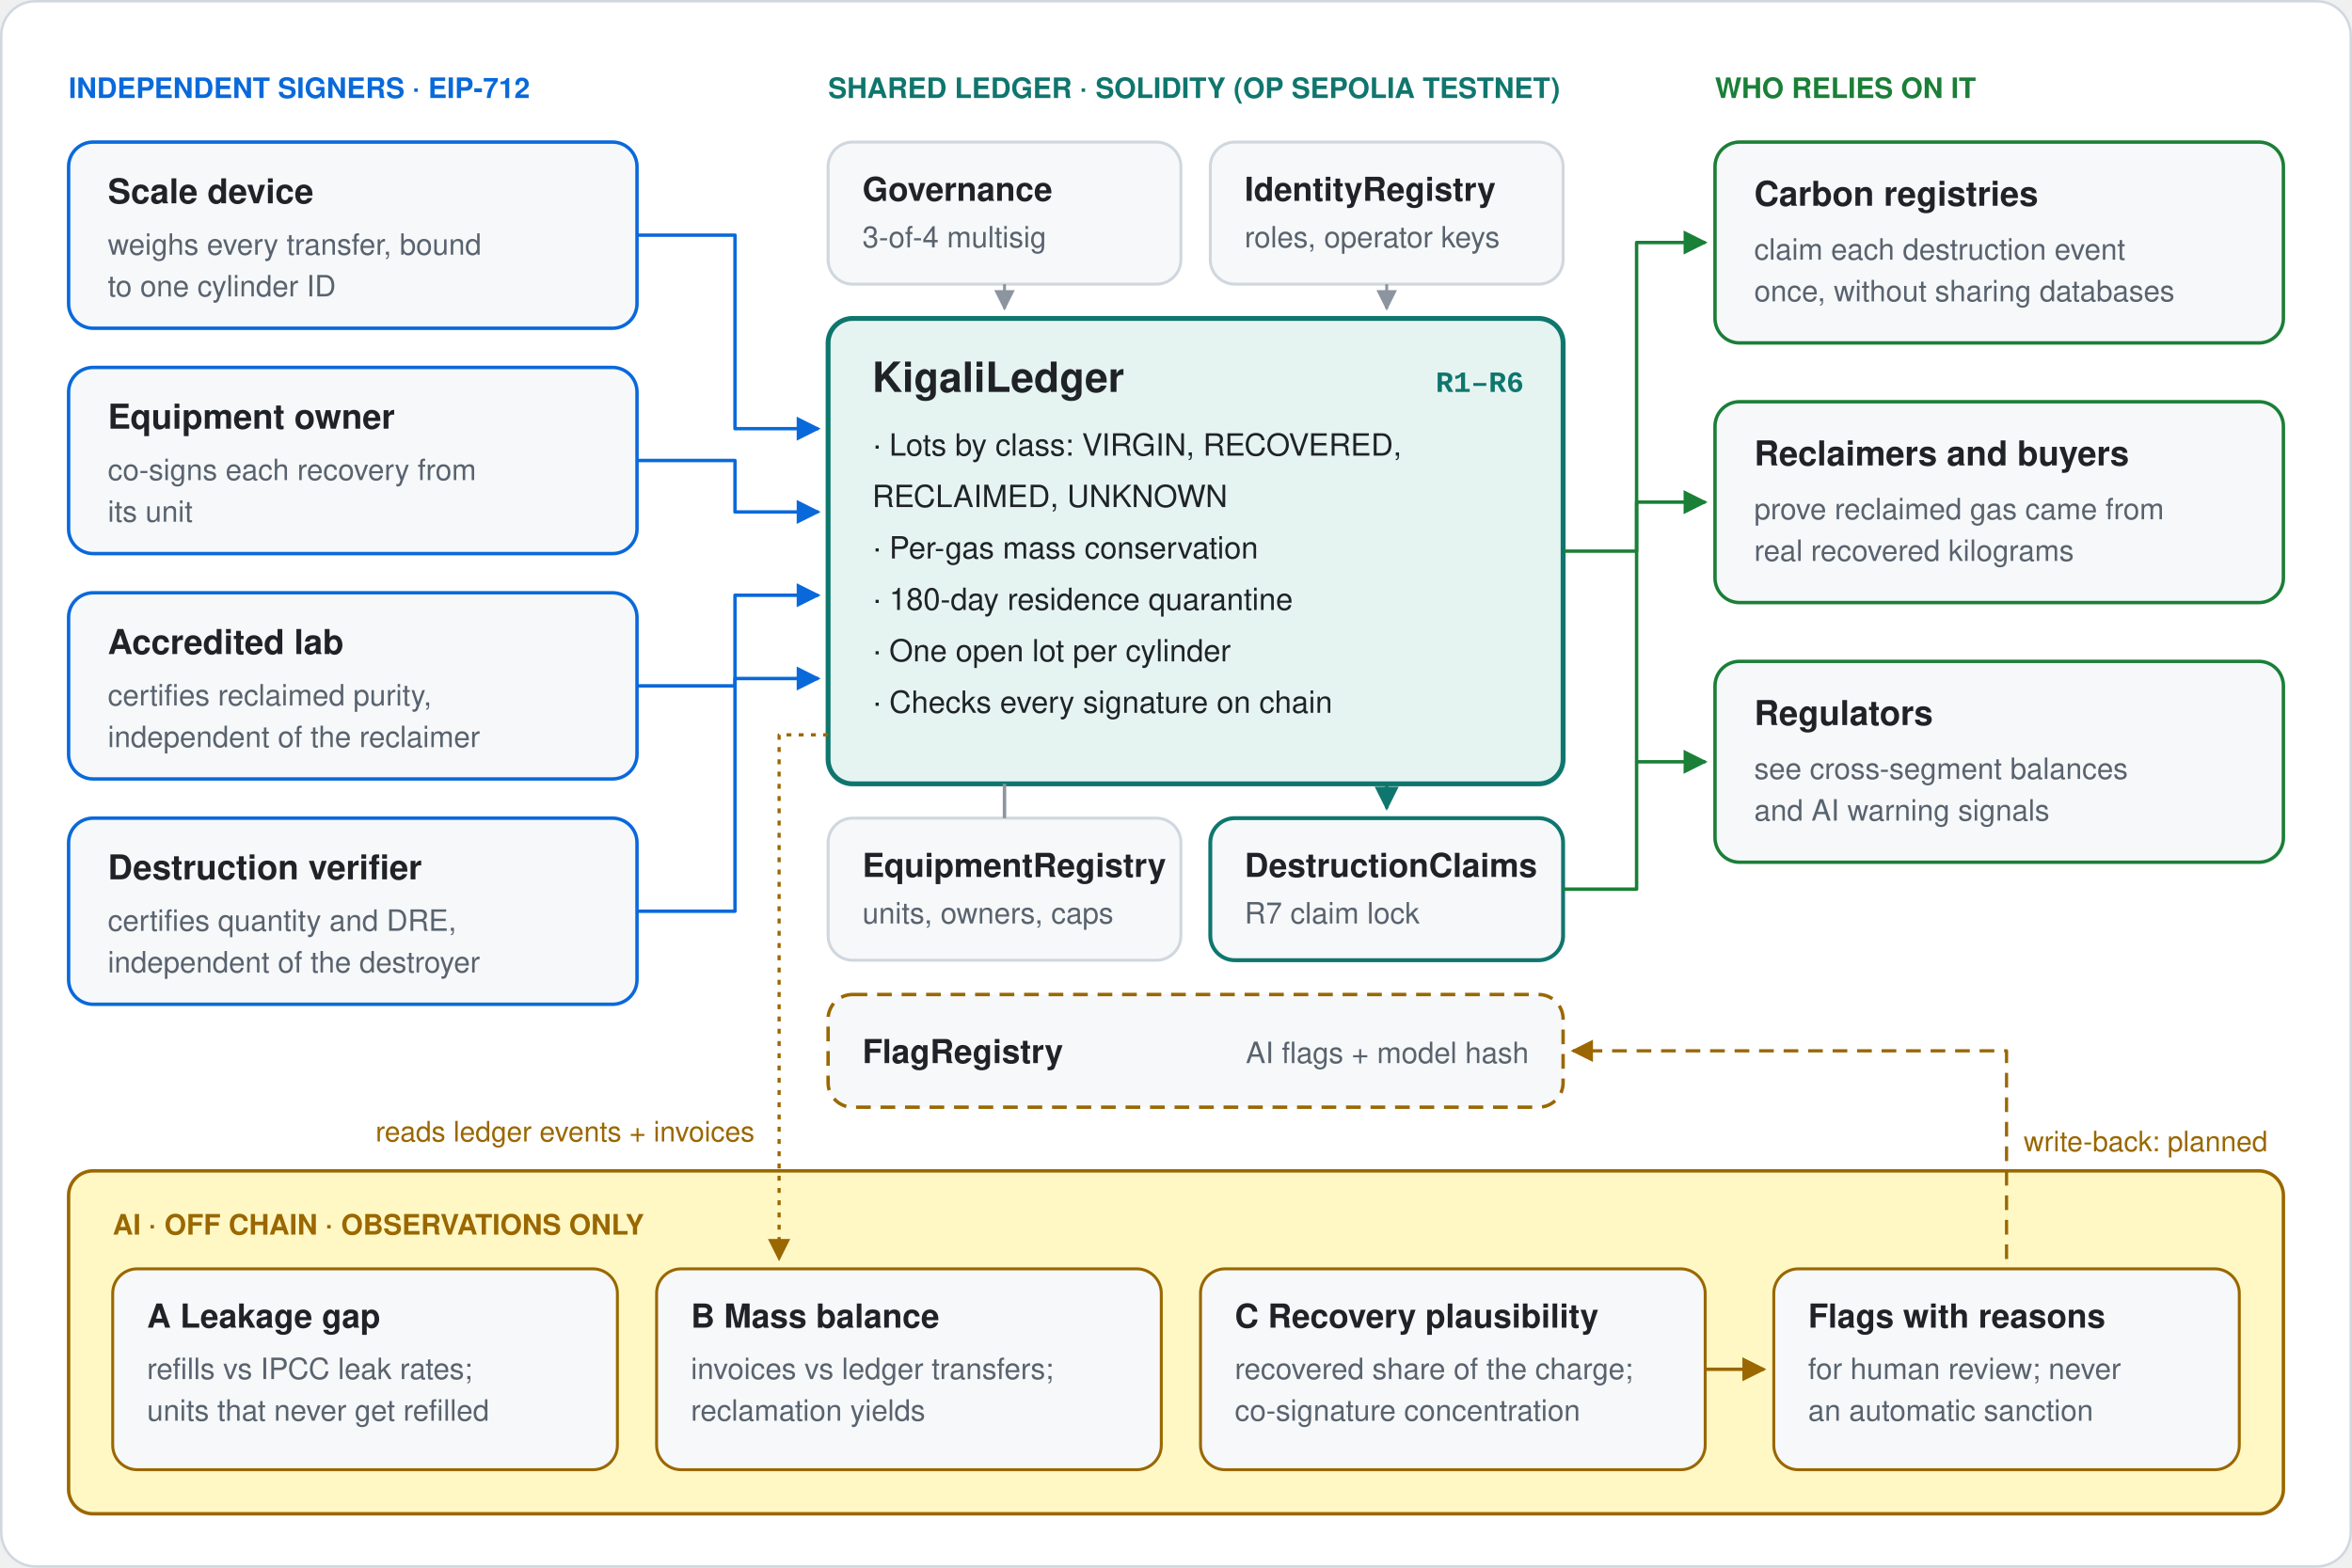
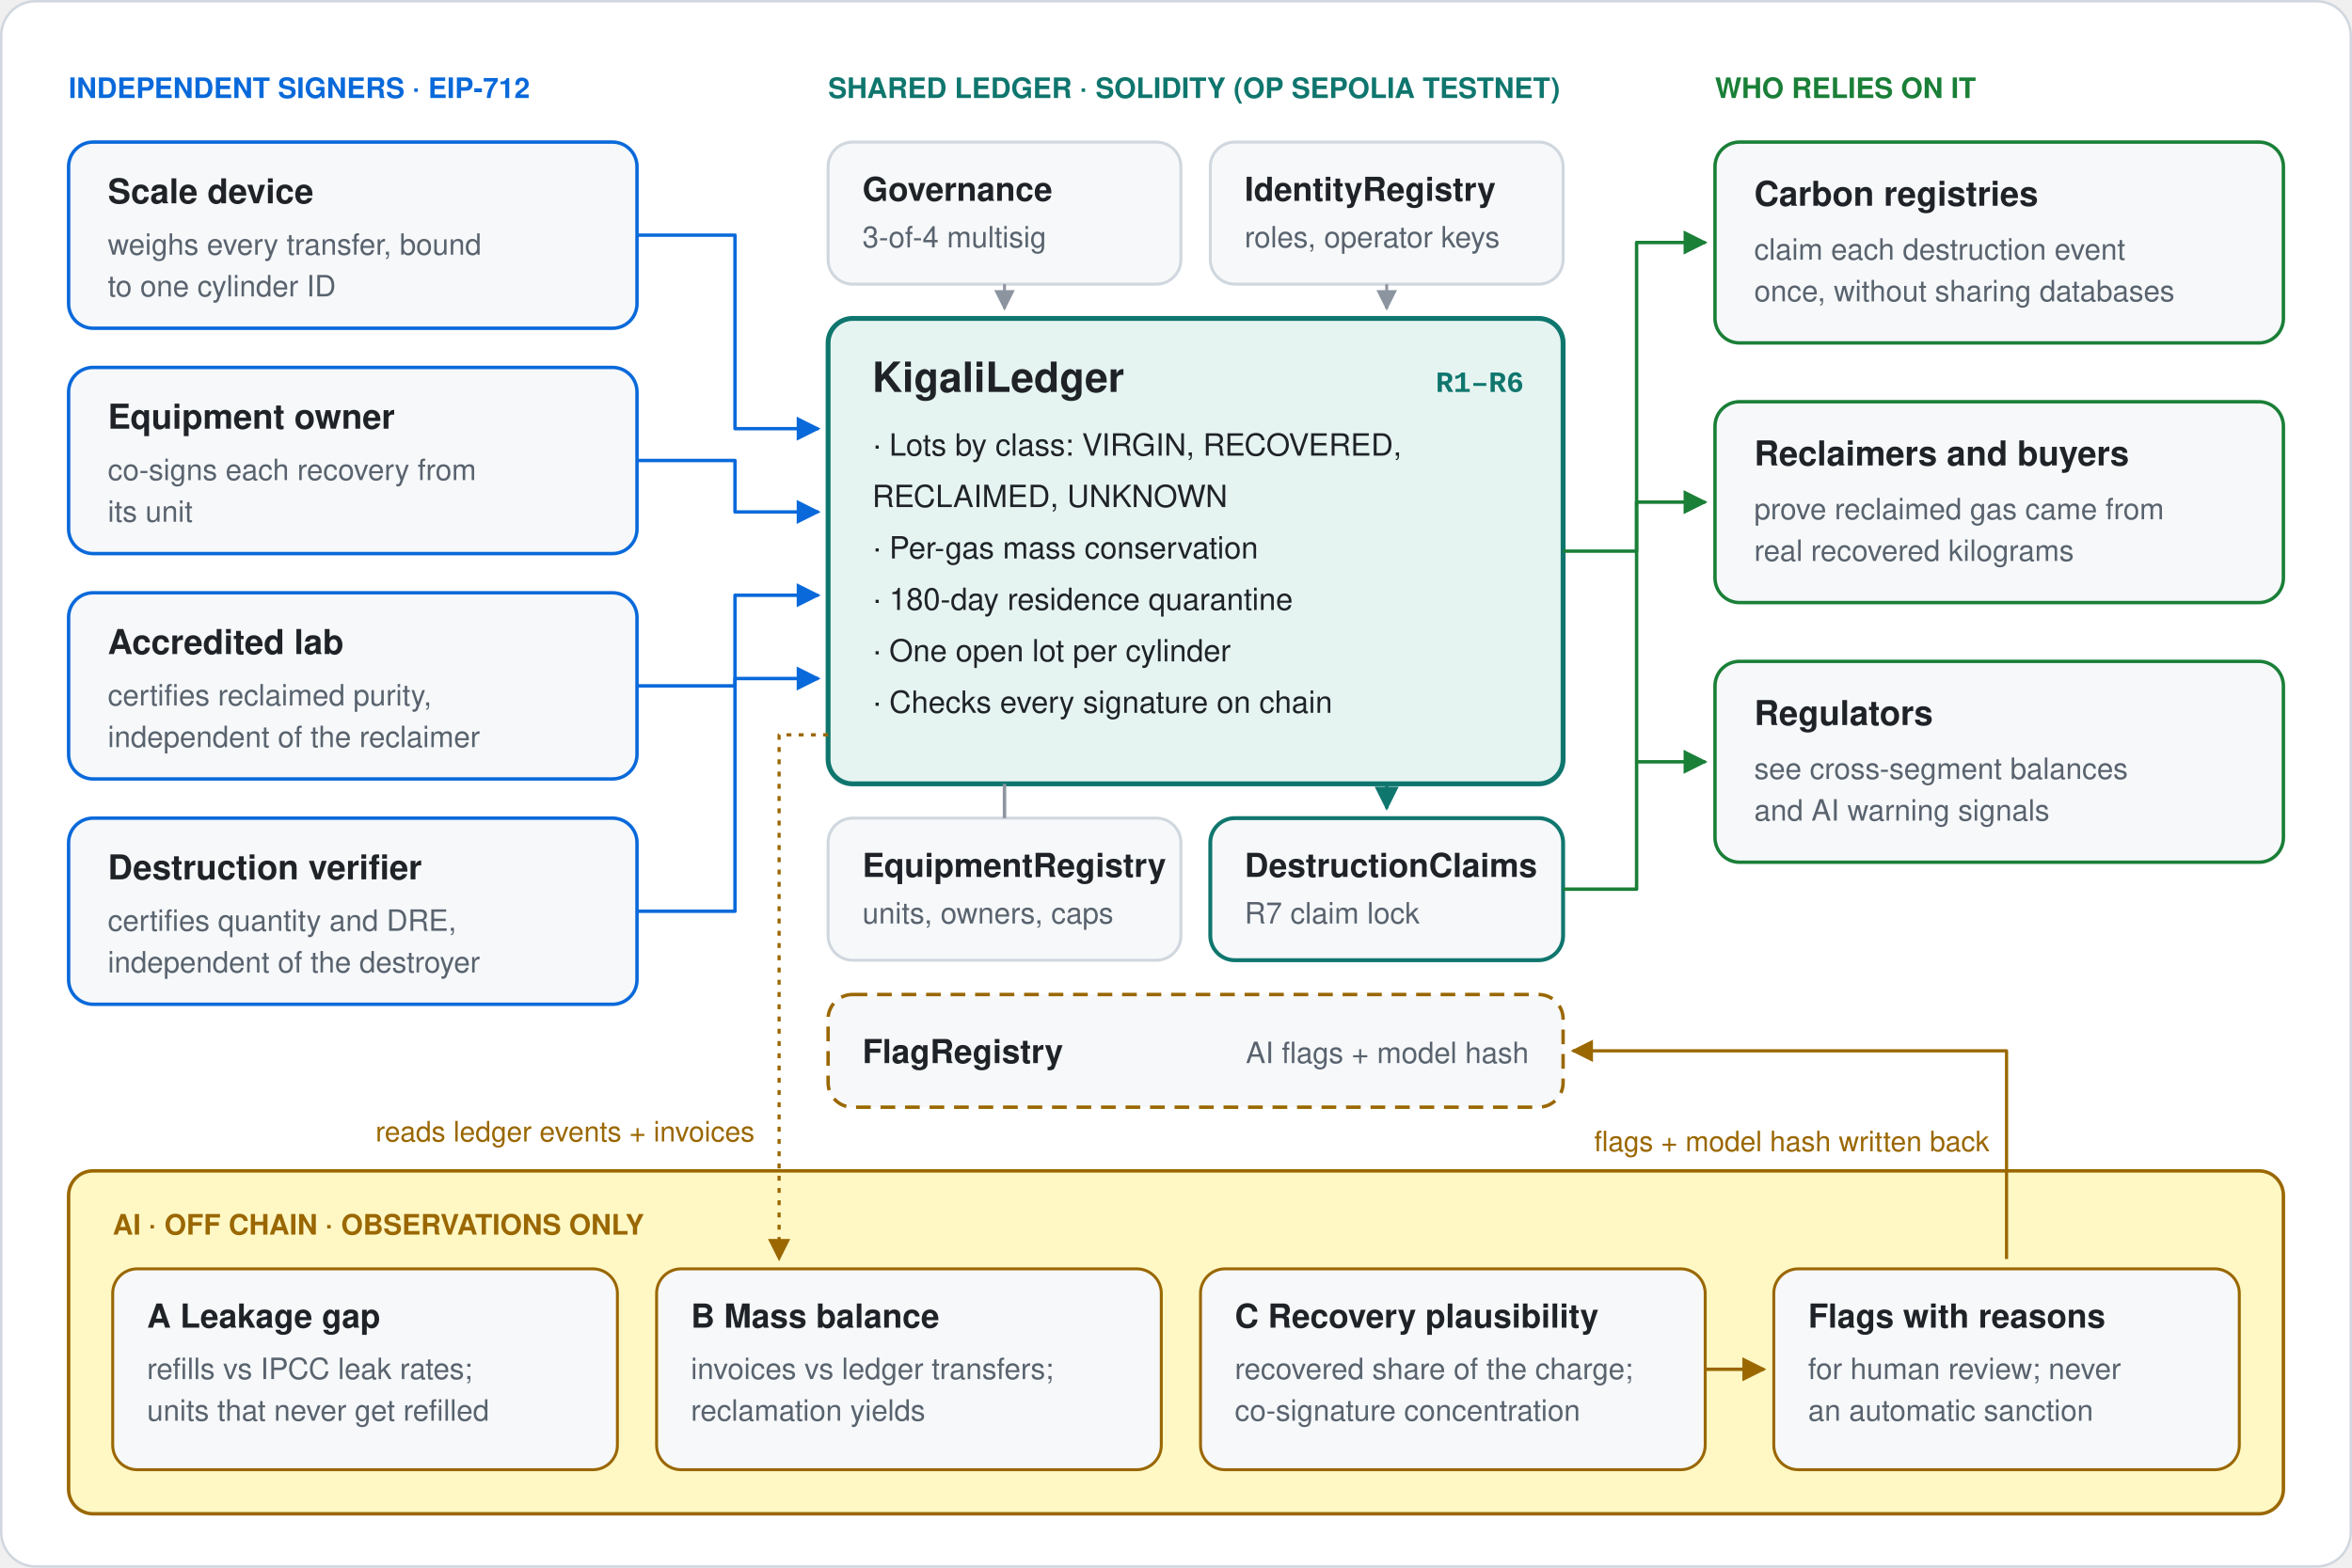
<svg xmlns="http://www.w3.org/2000/svg" width="960" height="640" viewBox="0 0 960 640" role="img" aria-label="Kigali Balance architecture">
  <defs>
    <marker id="a-line" viewBox="0 0 10 10" refX="9" refY="5" markerWidth="7" markerHeight="7" orient="auto-start-reverse">
      <path d="M0,0 L10,5 L0,10 z" fill="#8c959f" />
    </marker>
    <marker id="a-teal" viewBox="0 0 10 10" refX="9" refY="5" markerWidth="7" markerHeight="7" orient="auto-start-reverse">
      <path d="M0,0 L10,5 L0,10 z" fill="#0f766e" />
    </marker>
    <marker id="a-blue" viewBox="0 0 10 10" refX="9" refY="5" markerWidth="7" markerHeight="7" orient="auto-start-reverse">
      <path d="M0,0 L10,5 L0,10 z" fill="#0969da" />
    </marker>
    <marker id="a-amber" viewBox="0 0 10 10" refX="9" refY="5" markerWidth="7" markerHeight="7" orient="auto-start-reverse">
      <path d="M0,0 L10,5 L0,10 z" fill="#9a6700" />
    </marker>
    <marker id="a-red" viewBox="0 0 10 10" refX="9" refY="5" markerWidth="7" markerHeight="7" orient="auto-start-reverse">
      <path d="M0,0 L10,5 L0,10 z" fill="#cf222e" />
    </marker>
    <marker id="a-green" viewBox="0 0 10 10" refX="9" refY="5" markerWidth="7" markerHeight="7" orient="auto-start-reverse">
      <path d="M0,0 L10,5 L0,10 z" fill="#1a7f37" />
    </marker>
  </defs>
  <rect x="0.5" y="0.5" width="959" height="639" rx="14" fill="#ffffff" stroke="#d0d7de" />
  <text x="28" y="40" font-family="-apple-system, BlinkMacSystemFont, 'Segoe UI', Helvetica, Arial, sans-serif" font-size="11.5" font-weight="700" fill="#0969da" text-anchor="start">INDEPENDENT SIGNERS · EIP-712</text>
  <rect x="28" y="58" width="232" height="76" rx="10" fill="#f6f8fa" stroke="#0969da" stroke-width="1.4" />
  <text x="44" y="83" font-family="-apple-system, BlinkMacSystemFont, 'Segoe UI', Helvetica, Arial, sans-serif" font-size="14" font-weight="700" fill="#1f2328" text-anchor="start">Scale device</text>
  <text x="44" y="104" font-family="-apple-system, BlinkMacSystemFont, 'Segoe UI', Helvetica, Arial, sans-serif" font-size="12" font-weight="400" fill="#59636e" text-anchor="start">weighs every transfer, bound</text>
  <text x="44" y="121" font-family="-apple-system, BlinkMacSystemFont, 'Segoe UI', Helvetica, Arial, sans-serif" font-size="12" font-weight="400" fill="#59636e" text-anchor="start">to one cylinder ID</text>
  <rect x="28" y="150" width="232" height="76" rx="10" fill="#f6f8fa" stroke="#0969da" stroke-width="1.4" />
  <text x="44" y="175" font-family="-apple-system, BlinkMacSystemFont, 'Segoe UI', Helvetica, Arial, sans-serif" font-size="14" font-weight="700" fill="#1f2328" text-anchor="start">Equipment owner</text>
  <text x="44" y="196" font-family="-apple-system, BlinkMacSystemFont, 'Segoe UI', Helvetica, Arial, sans-serif" font-size="12" font-weight="400" fill="#59636e" text-anchor="start">co-signs each recovery from</text>
  <text x="44" y="213" font-family="-apple-system, BlinkMacSystemFont, 'Segoe UI', Helvetica, Arial, sans-serif" font-size="12" font-weight="400" fill="#59636e" text-anchor="start">its unit</text>
  <rect x="28" y="242" width="232" height="76" rx="10" fill="#f6f8fa" stroke="#0969da" stroke-width="1.4" />
  <text x="44" y="267" font-family="-apple-system, BlinkMacSystemFont, 'Segoe UI', Helvetica, Arial, sans-serif" font-size="14" font-weight="700" fill="#1f2328" text-anchor="start">Accredited lab</text>
  <text x="44" y="288" font-family="-apple-system, BlinkMacSystemFont, 'Segoe UI', Helvetica, Arial, sans-serif" font-size="12" font-weight="400" fill="#59636e" text-anchor="start">certifies reclaimed purity,</text>
  <text x="44" y="305" font-family="-apple-system, BlinkMacSystemFont, 'Segoe UI', Helvetica, Arial, sans-serif" font-size="12" font-weight="400" fill="#59636e" text-anchor="start">independent of the reclaimer</text>
  <rect x="28" y="334" width="232" height="76" rx="10" fill="#f6f8fa" stroke="#0969da" stroke-width="1.4" />
  <text x="44" y="359" font-family="-apple-system, BlinkMacSystemFont, 'Segoe UI', Helvetica, Arial, sans-serif" font-size="14" font-weight="700" fill="#1f2328" text-anchor="start">Destruction verifier</text>
  <text x="44" y="380" font-family="-apple-system, BlinkMacSystemFont, 'Segoe UI', Helvetica, Arial, sans-serif" font-size="12" font-weight="400" fill="#59636e" text-anchor="start">certifies quantity and DRE,</text>
  <text x="44" y="397" font-family="-apple-system, BlinkMacSystemFont, 'Segoe UI', Helvetica, Arial, sans-serif" font-size="12" font-weight="400" fill="#59636e" text-anchor="start">independent of the destroyer</text>
  <text x="338" y="40" font-family="-apple-system, BlinkMacSystemFont, 'Segoe UI', Helvetica, Arial, sans-serif" font-size="11.5" font-weight="700" fill="#0f766e" text-anchor="start">SHARED LEDGER · SOLIDITY (OP SEPOLIA TESTNET)</text>
  <rect x="338" y="58" width="144" height="58" rx="10" fill="#f6f8fa" stroke="#d0d7de" stroke-width="1.2" />
  <text x="352" y="82" font-family="-apple-system, BlinkMacSystemFont, 'Segoe UI', Helvetica, Arial, sans-serif" font-size="13.5" font-weight="700" fill="#1f2328" text-anchor="start">Governance</text>
  <text x="352" y="101" font-family="-apple-system, BlinkMacSystemFont, 'Segoe UI', Helvetica, Arial, sans-serif" font-size="12" font-weight="400" fill="#59636e" text-anchor="start">3-of-4 multisig</text>
  <rect x="494" y="58" width="144" height="58" rx="10" fill="#f6f8fa" stroke="#d0d7de" stroke-width="1.2" />
  <text x="508" y="82" font-family="-apple-system, BlinkMacSystemFont, 'Segoe UI', Helvetica, Arial, sans-serif" font-size="13.5" font-weight="700" fill="#1f2328" text-anchor="start">IdentityRegistry</text>
  <text x="508" y="101" font-family="-apple-system, BlinkMacSystemFont, 'Segoe UI', Helvetica, Arial, sans-serif" font-size="12" font-weight="400" fill="#59636e" text-anchor="start">roles, operator keys</text>
  <rect x="338" y="130" width="300" height="190" rx="10" fill="#e6f4f1" stroke="#0f766e" stroke-width="2" />
  <text x="356" y="160" font-family="-apple-system, BlinkMacSystemFont, 'Segoe UI', Helvetica, Arial, sans-serif" font-size="17" font-weight="700" fill="#1f2328" text-anchor="start">KigaliLedger</text>
  <text x="622" y="160" font-family="ui-monospace, SFMono-Regular, Consolas, 'Liberation Mono', monospace" font-size="12" font-weight="700" fill="#0f766e" text-anchor="end">R1–R6</text>
  <text x="356" y="186" font-family="-apple-system, BlinkMacSystemFont, 'Segoe UI', Helvetica, Arial, sans-serif" font-size="12.5" font-weight="400" fill="#1f2328" text-anchor="start">· Lots by class: VIRGIN, RECOVERED,</text>
  <text x="356" y="207" font-family="-apple-system, BlinkMacSystemFont, 'Segoe UI', Helvetica, Arial, sans-serif" font-size="12.5" font-weight="400" fill="#1f2328" text-anchor="start">  RECLAIMED, UNKNOWN</text>
  <text x="356" y="228" font-family="-apple-system, BlinkMacSystemFont, 'Segoe UI', Helvetica, Arial, sans-serif" font-size="12.5" font-weight="400" fill="#1f2328" text-anchor="start">· Per-gas mass conservation</text>
  <text x="356" y="249" font-family="-apple-system, BlinkMacSystemFont, 'Segoe UI', Helvetica, Arial, sans-serif" font-size="12.5" font-weight="400" fill="#1f2328" text-anchor="start">· 180-day residence quarantine</text>
  <text x="356" y="270" font-family="-apple-system, BlinkMacSystemFont, 'Segoe UI', Helvetica, Arial, sans-serif" font-size="12.5" font-weight="400" fill="#1f2328" text-anchor="start">· One open lot per cylinder</text>
  <text x="356" y="291" font-family="-apple-system, BlinkMacSystemFont, 'Segoe UI', Helvetica, Arial, sans-serif" font-size="12.5" font-weight="400" fill="#1f2328" text-anchor="start">· Checks every signature on chain</text>
  <rect x="338" y="334" width="144" height="58" rx="10" fill="#f6f8fa" stroke="#d0d7de" stroke-width="1.2" />
  <text x="352" y="358" font-family="-apple-system, BlinkMacSystemFont, 'Segoe UI', Helvetica, Arial, sans-serif" font-size="13.5" font-weight="700" fill="#1f2328" text-anchor="start">EquipmentRegistry</text>
  <text x="352" y="377" font-family="-apple-system, BlinkMacSystemFont, 'Segoe UI', Helvetica, Arial, sans-serif" font-size="12" font-weight="400" fill="#59636e" text-anchor="start">units, owners, caps</text>
  <rect x="494" y="334" width="144" height="58" rx="10" fill="#f6f8fa" stroke="#0f766e" stroke-width="1.6" />
  <text x="508" y="358" font-family="-apple-system, BlinkMacSystemFont, 'Segoe UI', Helvetica, Arial, sans-serif" font-size="13.5" font-weight="700" fill="#1f2328" text-anchor="start">DestructionClaims</text>
  <text x="508" y="377" font-family="-apple-system, BlinkMacSystemFont, 'Segoe UI', Helvetica, Arial, sans-serif" font-size="12" font-weight="400" fill="#59636e" text-anchor="start">R7 claim lock</text>
  <rect x="338" y="406" width="300" height="46" rx="10" fill="#f6f8fa" stroke="#9a6700" stroke-width="1.4" stroke-dasharray="6 4" />
  <text x="352" y="434" font-family="-apple-system, BlinkMacSystemFont, 'Segoe UI', Helvetica, Arial, sans-serif" font-size="13.5" font-weight="700" fill="#1f2328" text-anchor="start">FlagRegistry</text>
  <text x="624" y="434" font-family="-apple-system, BlinkMacSystemFont, 'Segoe UI', Helvetica, Arial, sans-serif" font-size="12" font-weight="400" fill="#59636e" text-anchor="end">AI flags + model hash</text>
  <polyline points="260,96 300,96 300,175 334,175" fill="none" stroke="#0969da" stroke-width="1.4" marker-end="url(#a-blue)" stroke-linejoin="round" />
  <polyline points="260,188 300,188 300,209 334,209" fill="none" stroke="#0969da" stroke-width="1.4" marker-end="url(#a-blue)" stroke-linejoin="round" />
  <polyline points="260,280 300,280 300,243 334,243" fill="none" stroke="#0969da" stroke-width="1.4" marker-end="url(#a-blue)" stroke-linejoin="round" />
  <polyline points="260,372 300,372 300,277 334,277" fill="none" stroke="#0969da" stroke-width="1.4" marker-end="url(#a-blue)" stroke-linejoin="round" />
  <polyline points="410,116 410,126" fill="none" stroke="#8c959f" stroke-width="1.2" marker-end="url(#a-line)" stroke-linejoin="round" />
  <polyline points="566,116 566,126" fill="none" stroke="#8c959f" stroke-width="1.2" marker-end="url(#a-line)" stroke-linejoin="round" />
  <polyline points="410,320 410,334" fill="none" stroke="#8c959f" stroke-width="1.4" stroke-linejoin="round" />
  <polyline points="566,320 566,330" fill="none" stroke="#0f766e" stroke-width="1.4" marker-end="url(#a-teal)" stroke-linejoin="round" />
  <text x="700" y="40" font-family="-apple-system, BlinkMacSystemFont, 'Segoe UI', Helvetica, Arial, sans-serif" font-size="11.5" font-weight="700" fill="#1a7f37" text-anchor="start">WHO RELIES ON IT</text>
  <rect x="700" y="58" width="232" height="82" rx="10" fill="#f6f8fa" stroke="#1a7f37" stroke-width="1.4" />
  <text x="716" y="84" font-family="-apple-system, BlinkMacSystemFont, 'Segoe UI', Helvetica, Arial, sans-serif" font-size="14" font-weight="700" fill="#1f2328" text-anchor="start">Carbon registries</text>
  <text x="716" y="106" font-family="-apple-system, BlinkMacSystemFont, 'Segoe UI', Helvetica, Arial, sans-serif" font-size="12" font-weight="400" fill="#59636e" text-anchor="start">claim each destruction event</text>
  <text x="716" y="123" font-family="-apple-system, BlinkMacSystemFont, 'Segoe UI', Helvetica, Arial, sans-serif" font-size="12" font-weight="400" fill="#59636e" text-anchor="start">once, without sharing databases</text>
  <rect x="700" y="164" width="232" height="82" rx="10" fill="#f6f8fa" stroke="#1a7f37" stroke-width="1.4" />
  <text x="716" y="190" font-family="-apple-system, BlinkMacSystemFont, 'Segoe UI', Helvetica, Arial, sans-serif" font-size="14" font-weight="700" fill="#1f2328" text-anchor="start">Reclaimers and buyers</text>
  <text x="716" y="212" font-family="-apple-system, BlinkMacSystemFont, 'Segoe UI', Helvetica, Arial, sans-serif" font-size="12" font-weight="400" fill="#59636e" text-anchor="start">prove reclaimed gas came from</text>
  <text x="716" y="229" font-family="-apple-system, BlinkMacSystemFont, 'Segoe UI', Helvetica, Arial, sans-serif" font-size="12" font-weight="400" fill="#59636e" text-anchor="start">real recovered kilograms</text>
  <rect x="700" y="270" width="232" height="82" rx="10" fill="#f6f8fa" stroke="#1a7f37" stroke-width="1.4" />
  <text x="716" y="296" font-family="-apple-system, BlinkMacSystemFont, 'Segoe UI', Helvetica, Arial, sans-serif" font-size="14" font-weight="700" fill="#1f2328" text-anchor="start">Regulators</text>
  <text x="716" y="318" font-family="-apple-system, BlinkMacSystemFont, 'Segoe UI', Helvetica, Arial, sans-serif" font-size="12" font-weight="400" fill="#59636e" text-anchor="start">see cross-segment balances</text>
  <text x="716" y="335" font-family="-apple-system, BlinkMacSystemFont, 'Segoe UI', Helvetica, Arial, sans-serif" font-size="12" font-weight="400" fill="#59636e" text-anchor="start">and AI warning signals</text>
  <polyline points="638,225 668,225 668,99 696,99" fill="none" stroke="#1a7f37" stroke-width="1.4" marker-end="url(#a-green)" stroke-linejoin="round" />
  <polyline points="668,225 668,205 696,205" fill="none" stroke="#1a7f37" stroke-width="1.4" marker-end="url(#a-green)" stroke-linejoin="round" />
  <polyline points="638,363 668,363 668,311 696,311" fill="none" stroke="#1a7f37" stroke-width="1.4" marker-end="url(#a-green)" stroke-linejoin="round" />
  <polyline points="668,225 668,311" fill="none" stroke="#1a7f37" stroke-width="1.4" stroke-linejoin="round" />
  <rect x="28" y="478" width="904" height="140" rx="10" fill="#fff8c5" stroke="#9a6700" stroke-width="1.4" />
  <text x="46" y="504" font-family="-apple-system, BlinkMacSystemFont, 'Segoe UI', Helvetica, Arial, sans-serif" font-size="11.5" font-weight="700" fill="#9a6700" text-anchor="start">AI · OFF CHAIN · OBSERVATIONS ONLY</text>
  <rect x="46" y="518" width="206" height="82" rx="10" fill="#f6f8fa" stroke="#9a6700" stroke-width="1.2" />
  <text x="60" y="542" font-family="-apple-system, BlinkMacSystemFont, 'Segoe UI', Helvetica, Arial, sans-serif" font-size="13.5" font-weight="700" fill="#1f2328" text-anchor="start">A  Leakage gap</text>
  <text x="60" y="563" font-family="-apple-system, BlinkMacSystemFont, 'Segoe UI', Helvetica, Arial, sans-serif" font-size="12" font-weight="400" fill="#59636e" text-anchor="start">refills vs IPCC leak rates;</text>
  <text x="60" y="580" font-family="-apple-system, BlinkMacSystemFont, 'Segoe UI', Helvetica, Arial, sans-serif" font-size="12" font-weight="400" fill="#59636e" text-anchor="start">units that never get refilled</text>
  <rect x="268" y="518" width="206" height="82" rx="10" fill="#f6f8fa" stroke="#9a6700" stroke-width="1.2" />
  <text x="282" y="542" font-family="-apple-system, BlinkMacSystemFont, 'Segoe UI', Helvetica, Arial, sans-serif" font-size="13.5" font-weight="700" fill="#1f2328" text-anchor="start">B  Mass balance</text>
  <text x="282" y="563" font-family="-apple-system, BlinkMacSystemFont, 'Segoe UI', Helvetica, Arial, sans-serif" font-size="12" font-weight="400" fill="#59636e" text-anchor="start">invoices vs ledger transfers;</text>
  <text x="282" y="580" font-family="-apple-system, BlinkMacSystemFont, 'Segoe UI', Helvetica, Arial, sans-serif" font-size="12" font-weight="400" fill="#59636e" text-anchor="start">reclamation yields</text>
  <rect x="490" y="518" width="206" height="82" rx="10" fill="#f6f8fa" stroke="#9a6700" stroke-width="1.2" />
  <text x="504" y="542" font-family="-apple-system, BlinkMacSystemFont, 'Segoe UI', Helvetica, Arial, sans-serif" font-size="13.5" font-weight="700" fill="#1f2328" text-anchor="start">C  Recovery plausibility</text>
  <text x="504" y="563" font-family="-apple-system, BlinkMacSystemFont, 'Segoe UI', Helvetica, Arial, sans-serif" font-size="12" font-weight="400" fill="#59636e" text-anchor="start">recovered share of the charge;</text>
  <text x="504" y="580" font-family="-apple-system, BlinkMacSystemFont, 'Segoe UI', Helvetica, Arial, sans-serif" font-size="12" font-weight="400" fill="#59636e" text-anchor="start">co-signature concentration</text>
  <rect x="724" y="518" width="190" height="82" rx="10" fill="#f6f8fa" stroke="#9a6700" stroke-width="1.2" />
  <text x="738" y="542" font-family="-apple-system, BlinkMacSystemFont, 'Segoe UI', Helvetica, Arial, sans-serif" font-size="13.5" font-weight="700" fill="#1f2328" text-anchor="start">Flags with reasons</text>
  <text x="738" y="563" font-family="-apple-system, BlinkMacSystemFont, 'Segoe UI', Helvetica, Arial, sans-serif" font-size="12" font-weight="400" fill="#59636e" text-anchor="start">for human review; never</text>
  <text x="738" y="580" font-family="-apple-system, BlinkMacSystemFont, 'Segoe UI', Helvetica, Arial, sans-serif" font-size="12" font-weight="400" fill="#59636e" text-anchor="start">an automatic sanction</text>
  <polyline points="696,559 720,559" fill="none" stroke="#9a6700" stroke-width="1.4" marker-end="url(#a-amber)" stroke-linejoin="round" />
  <polyline points="338,300 318,300 318,514" fill="none" stroke="#9a6700" stroke-width="1.3" stroke-dasharray="2 3" marker-end="url(#a-amber)" stroke-linejoin="round" />
  <text x="308" y="466" font-family="-apple-system, BlinkMacSystemFont, 'Segoe UI', Helvetica, Arial, sans-serif" font-size="11.5" font-weight="400" fill="#9a6700" text-anchor="end">reads ledger events + invoices</text>
-   <polyline points="819,514 819,429 642,429" fill="none" stroke="#9a6700" stroke-width="1.3" stroke-dasharray="6 4" marker-end="url(#a-amber)" stroke-linejoin="round" />
-   <text x="826" y="470" font-family="-apple-system, BlinkMacSystemFont, 'Segoe UI', Helvetica, Arial, sans-serif" font-size="11.5" font-weight="400" fill="#9a6700" text-anchor="start">write-back: planned</text>
+   <polyline points="819,514 819,429 642,429" fill="none" stroke="#9a6700" stroke-width="1.3" marker-end="url(#a-amber)" stroke-linejoin="round" />
+   <text x="812" y="470" font-family="-apple-system, BlinkMacSystemFont, 'Segoe UI', Helvetica, Arial, sans-serif" font-size="11.5" font-weight="400" fill="#9a6700" text-anchor="end">flags + model hash written back</text>
</svg>
